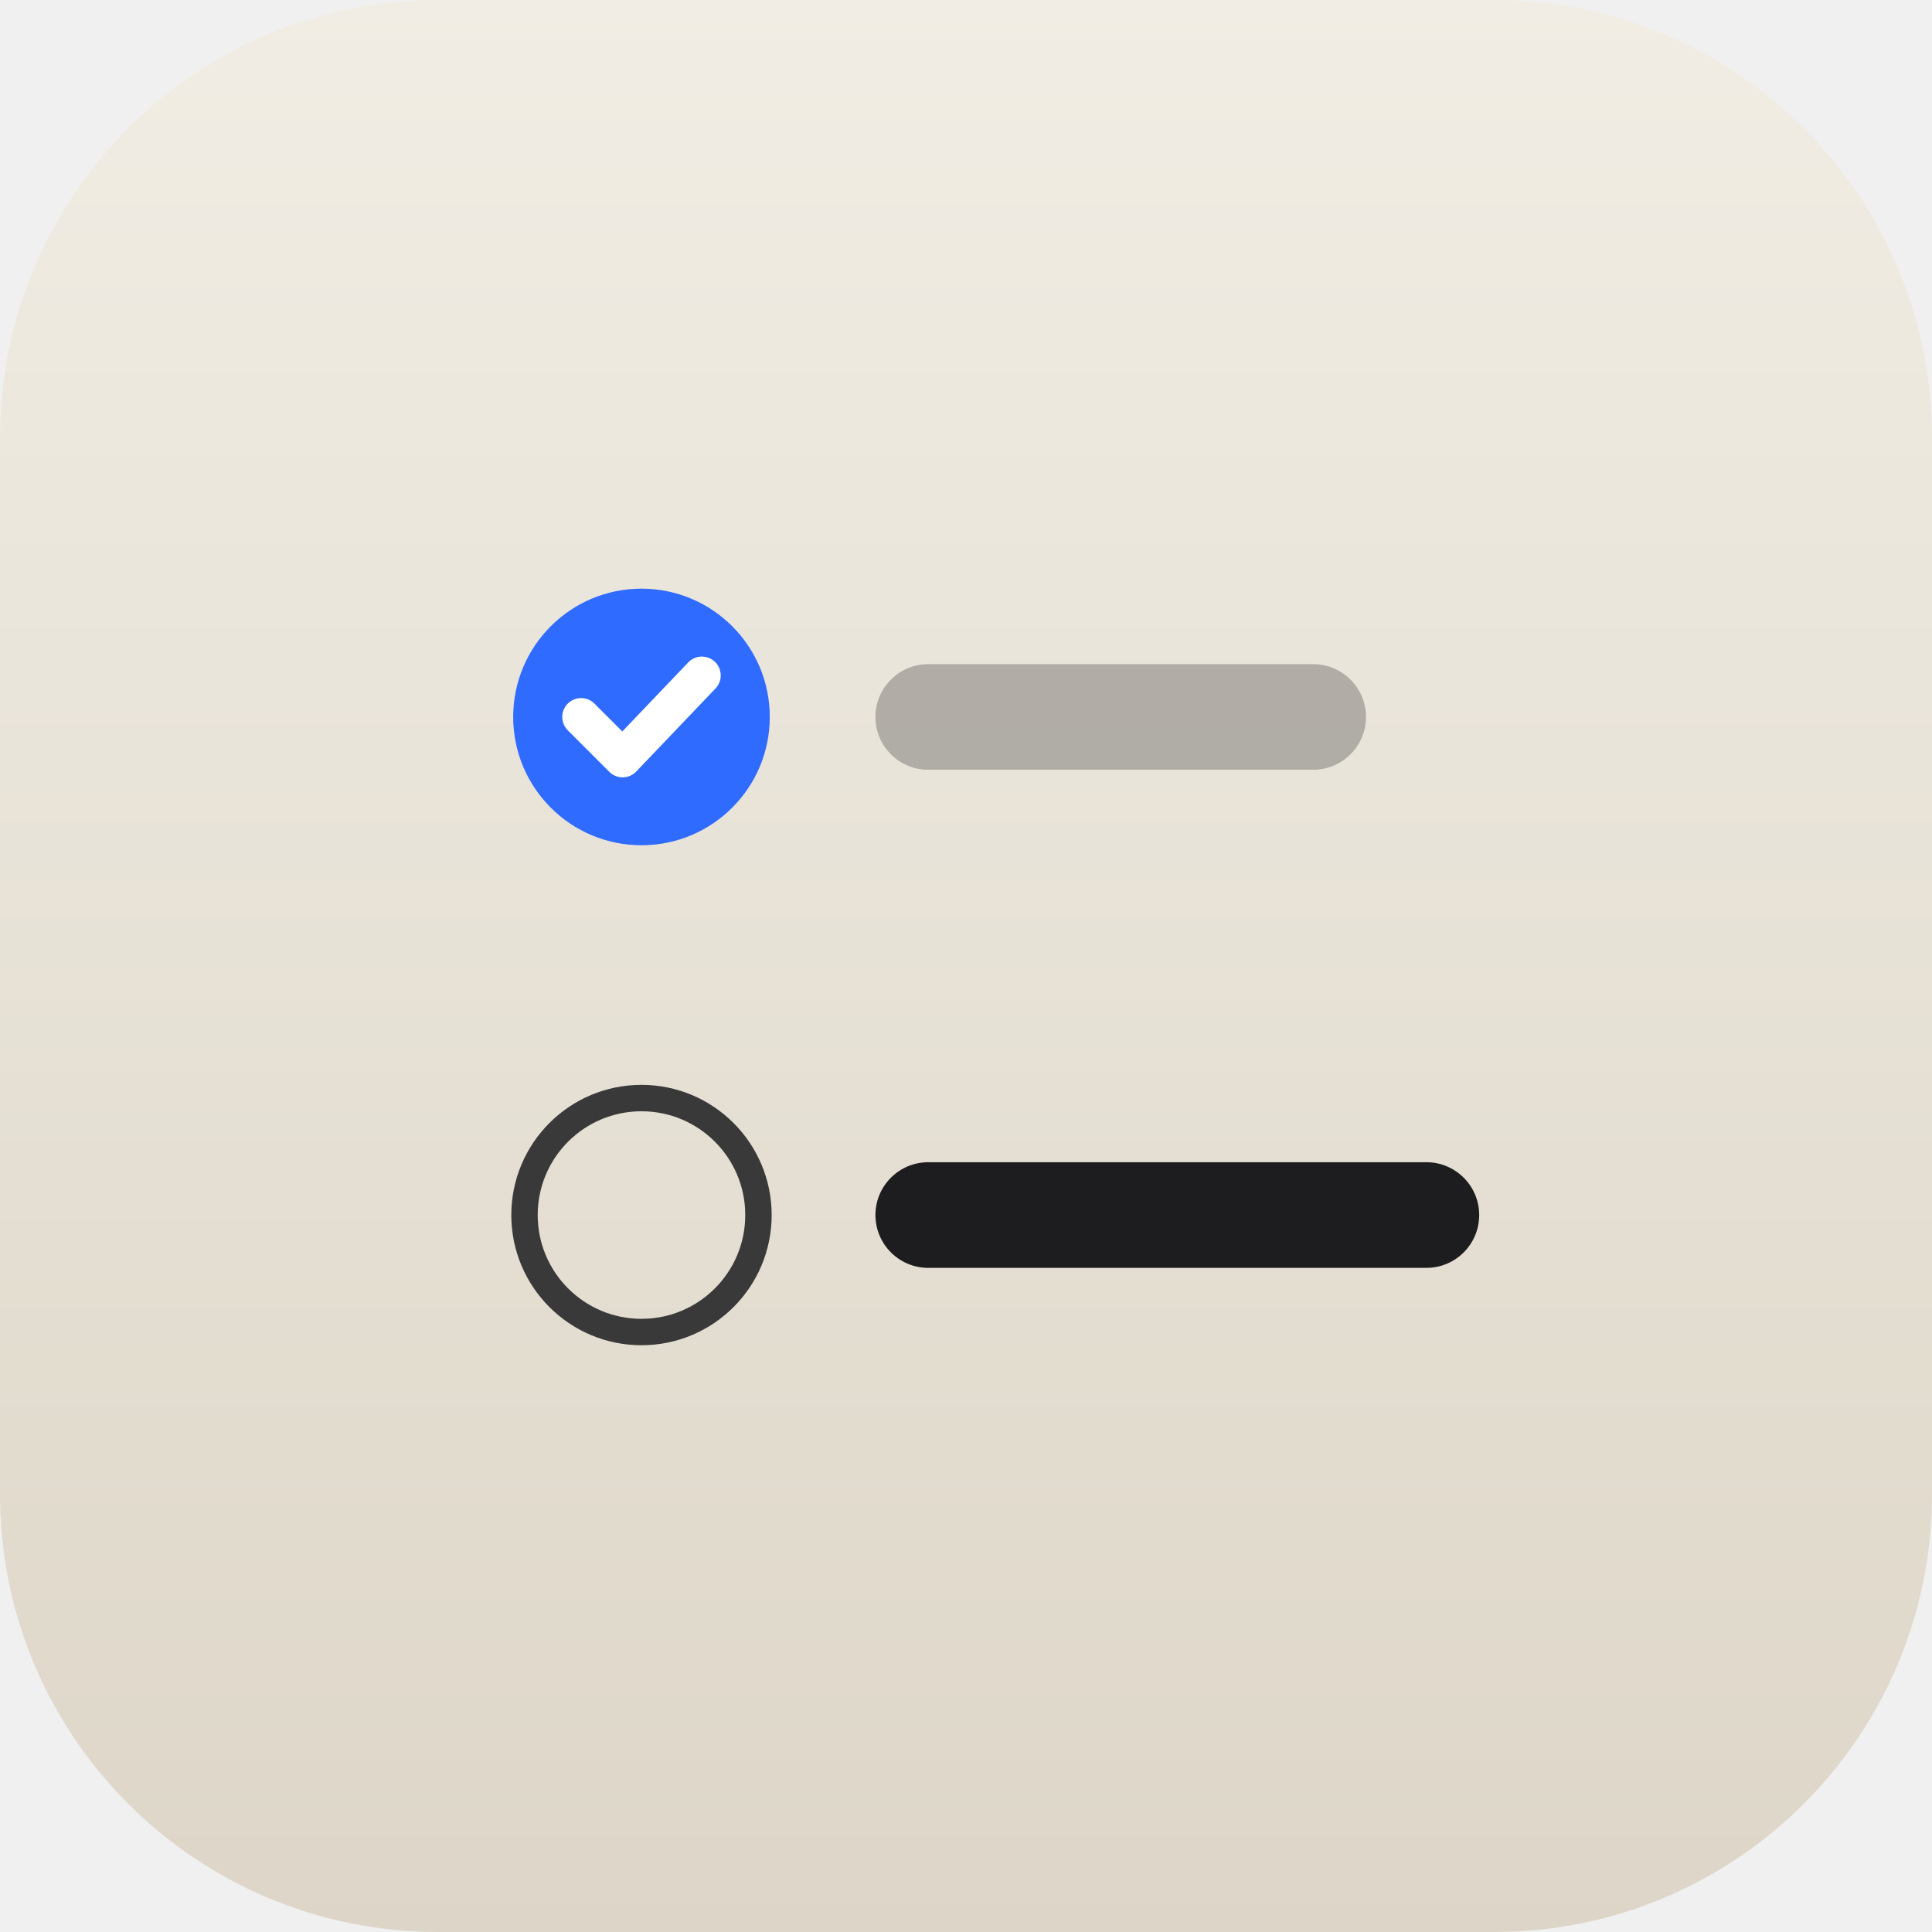
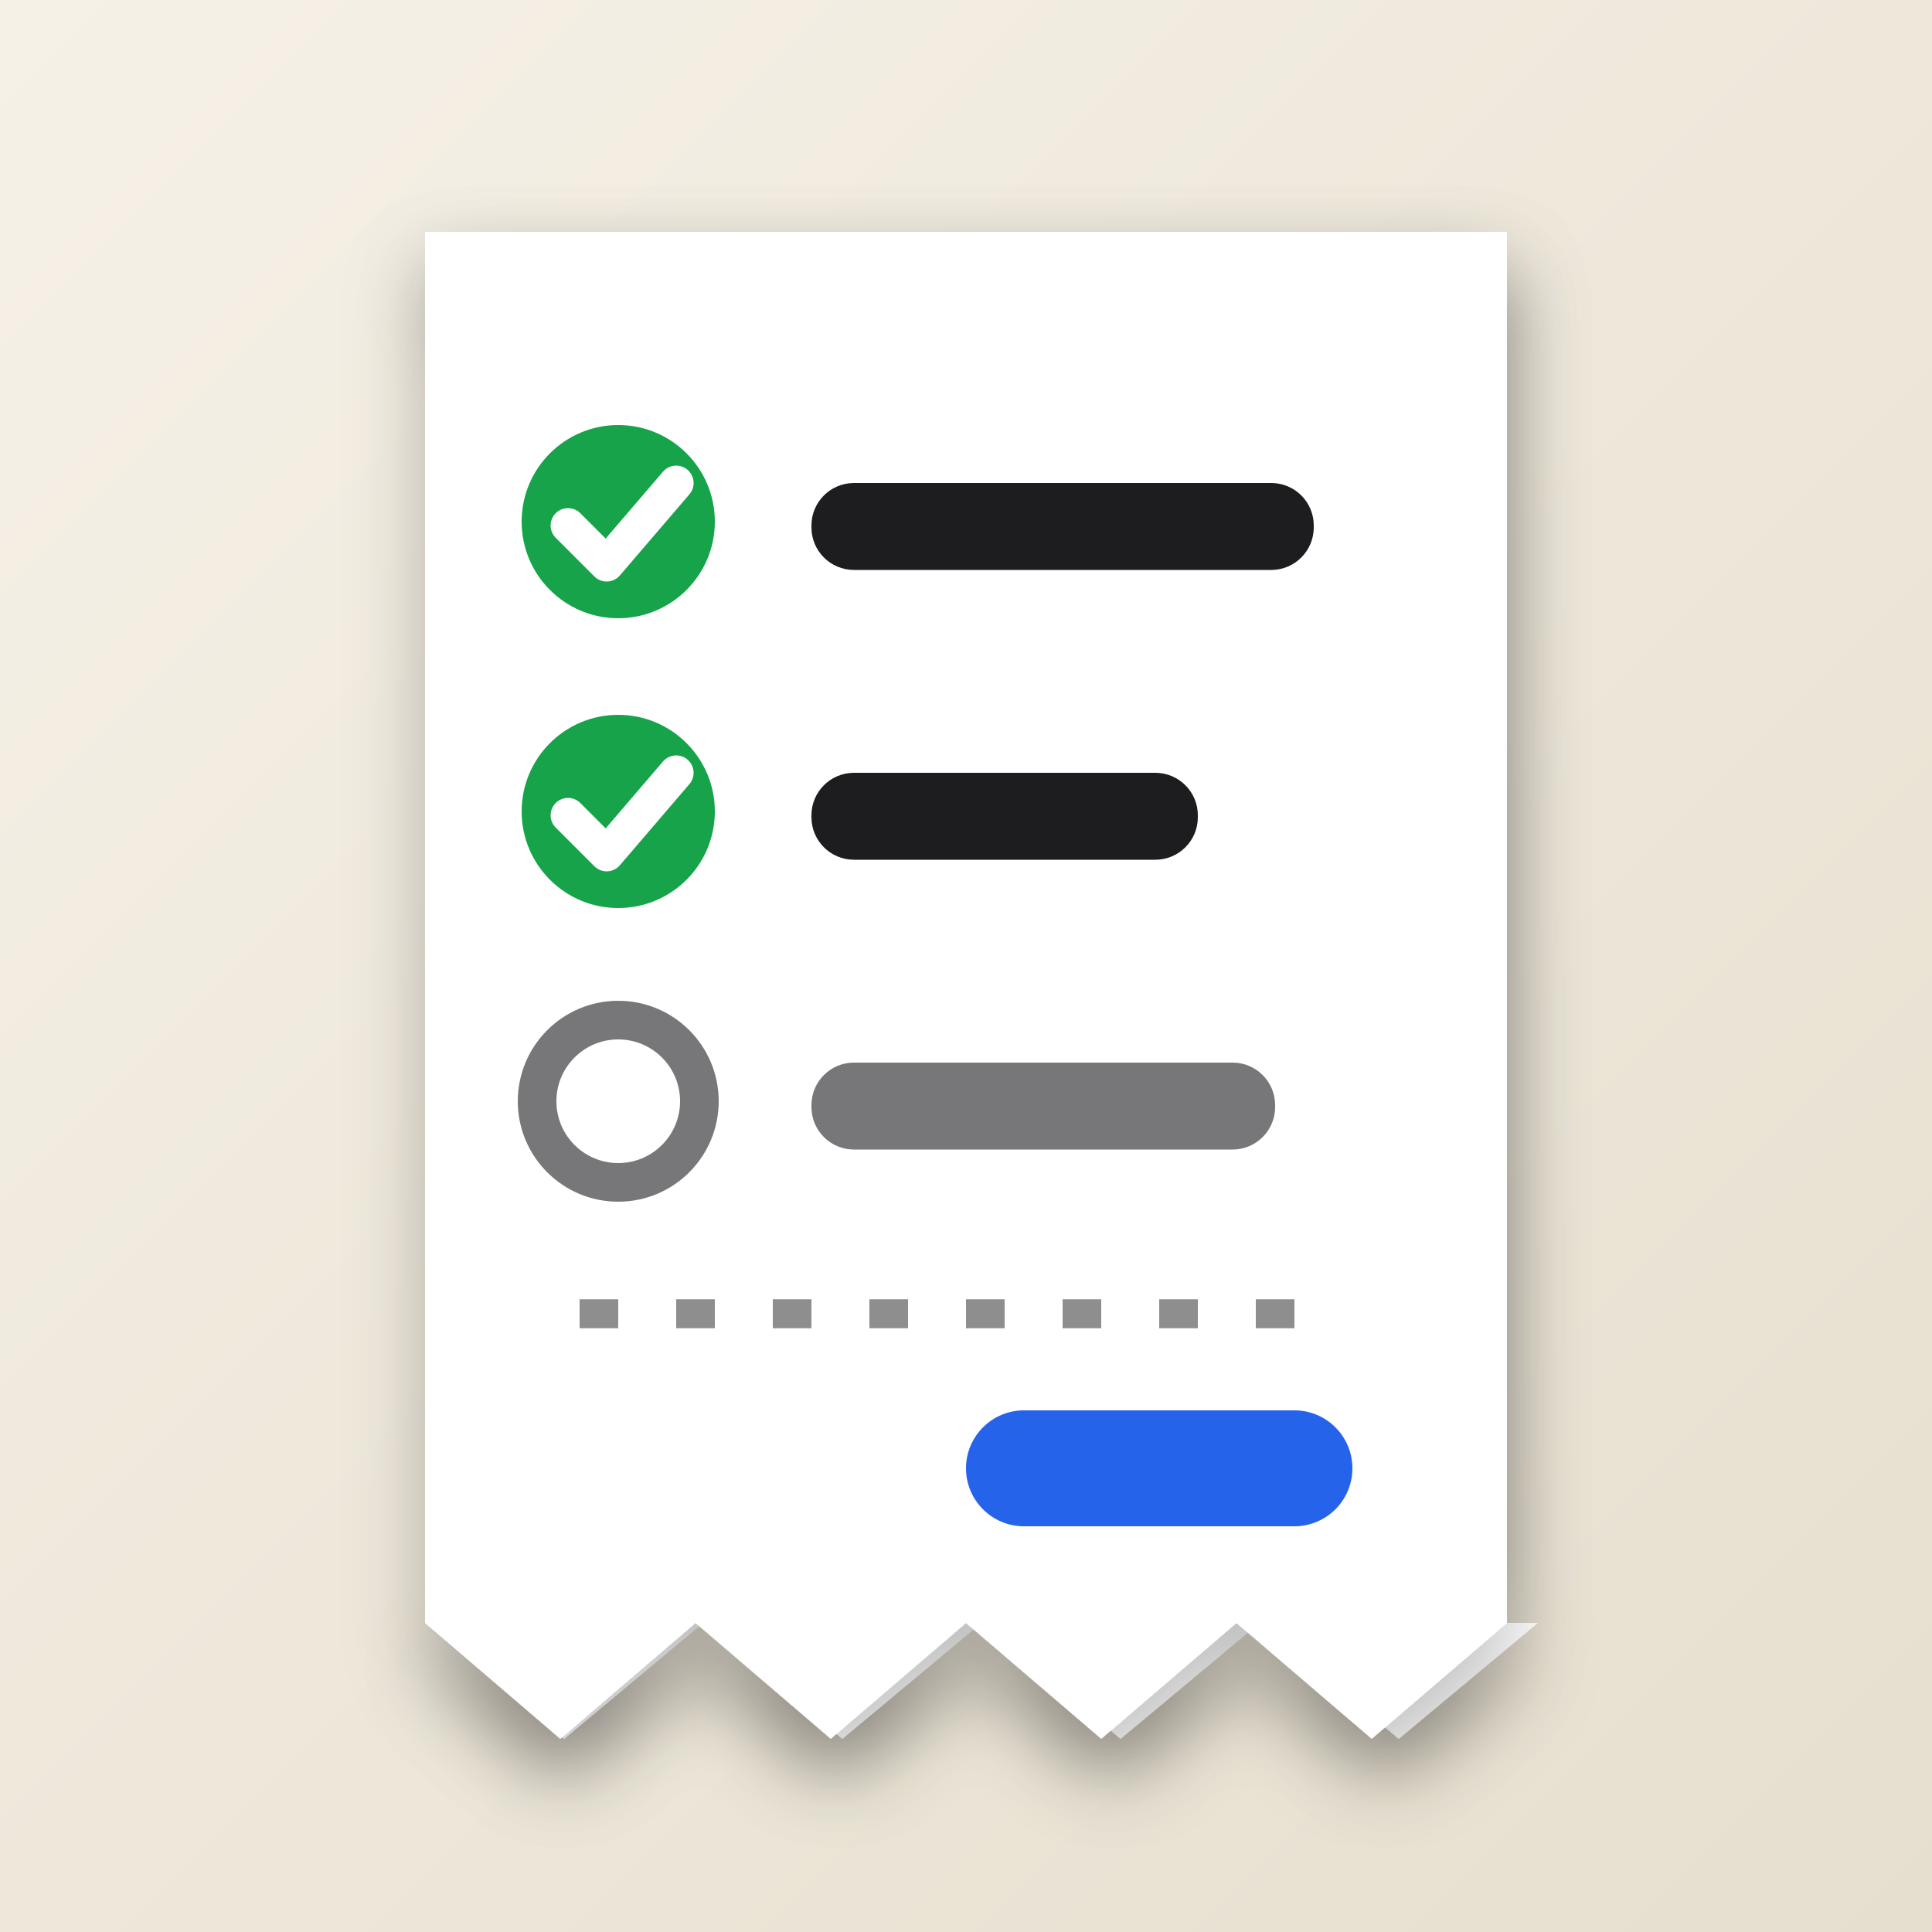
- <svg xmlns="http://www.w3.org/2000/svg" viewBox="0 0 512 512">
+ <svg xmlns="http://www.w3.org/2000/svg" viewBox="0 0 100 100" width="1024" height="1024">
  <defs>
-     <linearGradient id="g" x1="0" y1="0" x2="0" y2="1">
-       <stop offset="0" stop-color="#f1ede4" />
-       <stop offset="1" stop-color="#ddd6c8" />
+     <linearGradient id="b5" x1="0" y1="0" x2="1" y2="1">
+       <stop offset="0" stop-color="#f6f1e7" />
+       <stop offset="1" stop-color="#e6dfcf" />
    </linearGradient>
+     <filter id="sh" x="-20%" y="-20%" width="140%" height="150%">
+       <feDropShadow dx="0" dy="2" stdDeviation="2" flood-opacity=".25" />
+     </filter>
  </defs>
-   <rect width="512" height="512" rx="116" fill="url(#g)" />
-   <circle cx="170" cy="190" r="34" fill="#2f6bff" />
-   <path d="M154 190l11 11 21-22" stroke="#fff" stroke-width="10" fill="none" stroke-linecap="round" stroke-linejoin="round" />
-   <rect x="232" y="176" width="130" height="28" rx="14" fill="#1d1d1f" opacity="0.28" />
-   <circle cx="170" cy="322" r="31" fill="none" stroke="#1d1d1f" stroke-opacity="0.85" stroke-width="7" />
-   <rect x="232" y="308" width="160" height="28" rx="14" fill="#1d1d1f" />
+   <rect width="100" height="100" fill="url(#b5)" />
+   <path d="M22 12H78V84 L22.0 84L29.2 90L36.4 84L43.6 90L50.8 84L58.0 90L65.2 84L72.4 90L79.6 84 L78 84Z" fill="#fff" filter="url(#sh)" />
+   <path d="M22 12H78V84L71 90L64 84L57 90L50 84L43 90L36 84L29 90L22 84Z" fill="#fff" filter="url(#sh)" />
+   <circle cx="32" cy="27" r="5" fill="#16a34a" />
+   <path d="M29.4 27.2L31.4 29.2L35 25" stroke="#fff" stroke-width="1.8" fill="none" stroke-linecap="round" stroke-linejoin="round" />
+   <rect x="42" y="25" width="26" height="4.5" rx="2.2" fill="#1d1d1f" />
+   <circle cx="32" cy="42" r="5" fill="#16a34a" />
+   <path d="M29.4 42.2L31.4 44.2L35 40" stroke="#fff" stroke-width="1.8" fill="none" stroke-linecap="round" stroke-linejoin="round" />
+   <rect x="42" y="40" width="20" height="4.5" rx="2.2" fill="#1d1d1f" />
+   <circle cx="32" cy="57" r="4.2" fill="none" stroke="#1d1d1f" stroke-width="2" opacity=".6" />
+   <rect x="42" y="55" width="24" height="4.5" rx="2.2" fill="#1d1d1f" opacity=".6" />
+   <path d="M30 68H70" stroke="#1d1d1f" stroke-width="1.5" stroke-dasharray="2 3" opacity=".5" />
+   <rect x="50" y="73" width="20" height="6" rx="3" fill="#2563eb" />
</svg>
